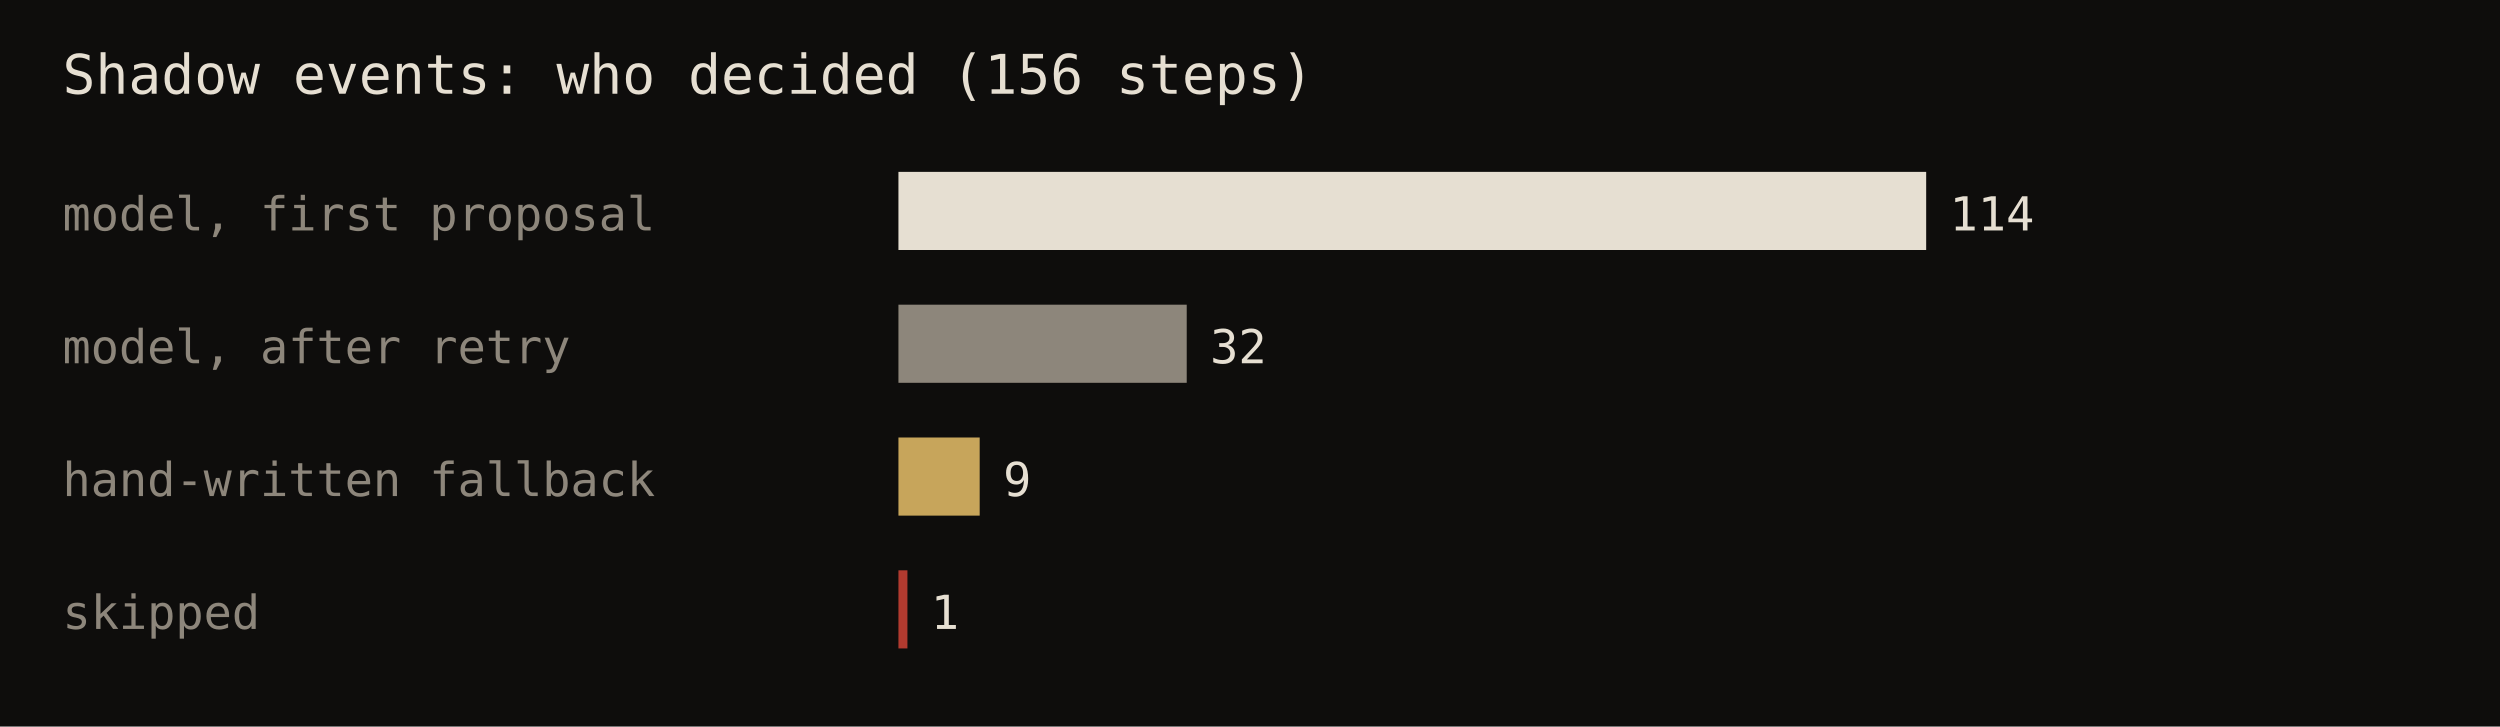
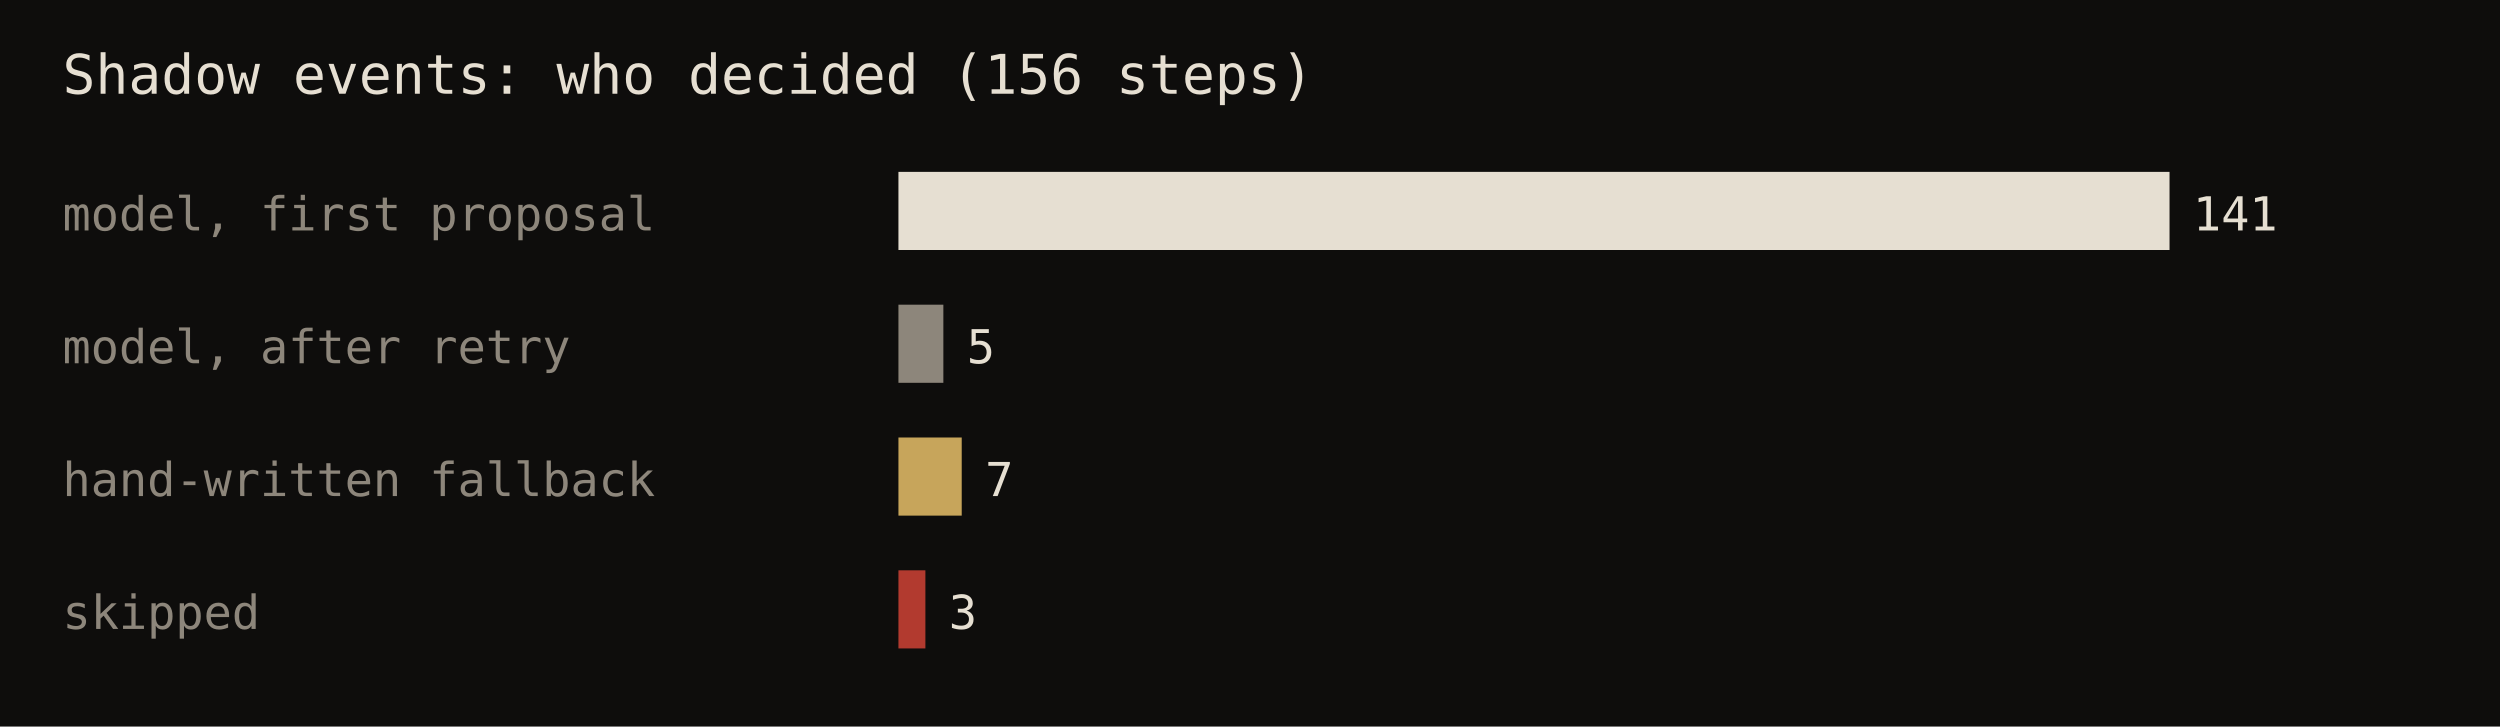
<svg xmlns="http://www.w3.org/2000/svg" width="640" height="186" font-family="ui-monospace, monospace" font-size="12">
  <rect width="100%" height="100%" fill="#0e0d0c" />
  <text x="16" y="24" fill="#e6dfd2" font-size="14">Shadow events: who decided (156 steps)</text>
  <text x="16" y="59" fill="#8d867b">model, first proposal</text>
-   <rect x="230" y="44" width="263.1" height="20" fill="#e6dfd2" />
-   <text x="499.1" y="59" fill="#e6dfd2">114</text>
+   <rect x="230" y="44" width="325.4" height="20" fill="#e6dfd2" />
+   <text x="561.4" y="59" fill="#e6dfd2">141</text>
  <text x="16" y="93" fill="#8d867b">model, after retry</text>
-   <rect x="230" y="78" width="73.8" height="20" fill="#8d867b" />
-   <text x="309.8" y="93" fill="#e6dfd2">32</text>
+   <rect x="230" y="78" width="11.5" height="20" fill="#8d867b" />
+   <text x="247.5" y="93" fill="#e6dfd2">5</text>
  <text x="16" y="127" fill="#8d867b">hand-written fallback</text>
-   <rect x="230" y="112" width="20.8" height="20" fill="#c7a55b" />
-   <text x="256.8" y="127" fill="#e6dfd2">9</text>
+   <rect x="230" y="112" width="16.2" height="20" fill="#c7a55b" />
+   <text x="252.2" y="127" fill="#e6dfd2">7</text>
  <text x="16" y="161" fill="#8d867b">skipped</text>
-   <rect x="230" y="146" width="2.3" height="20" fill="#b23a2f" />
-   <text x="238.3" y="161" fill="#e6dfd2">1</text>
+   <rect x="230" y="146" width="6.9" height="20" fill="#b23a2f" />
+   <text x="242.9" y="161" fill="#e6dfd2">3</text>
</svg>
